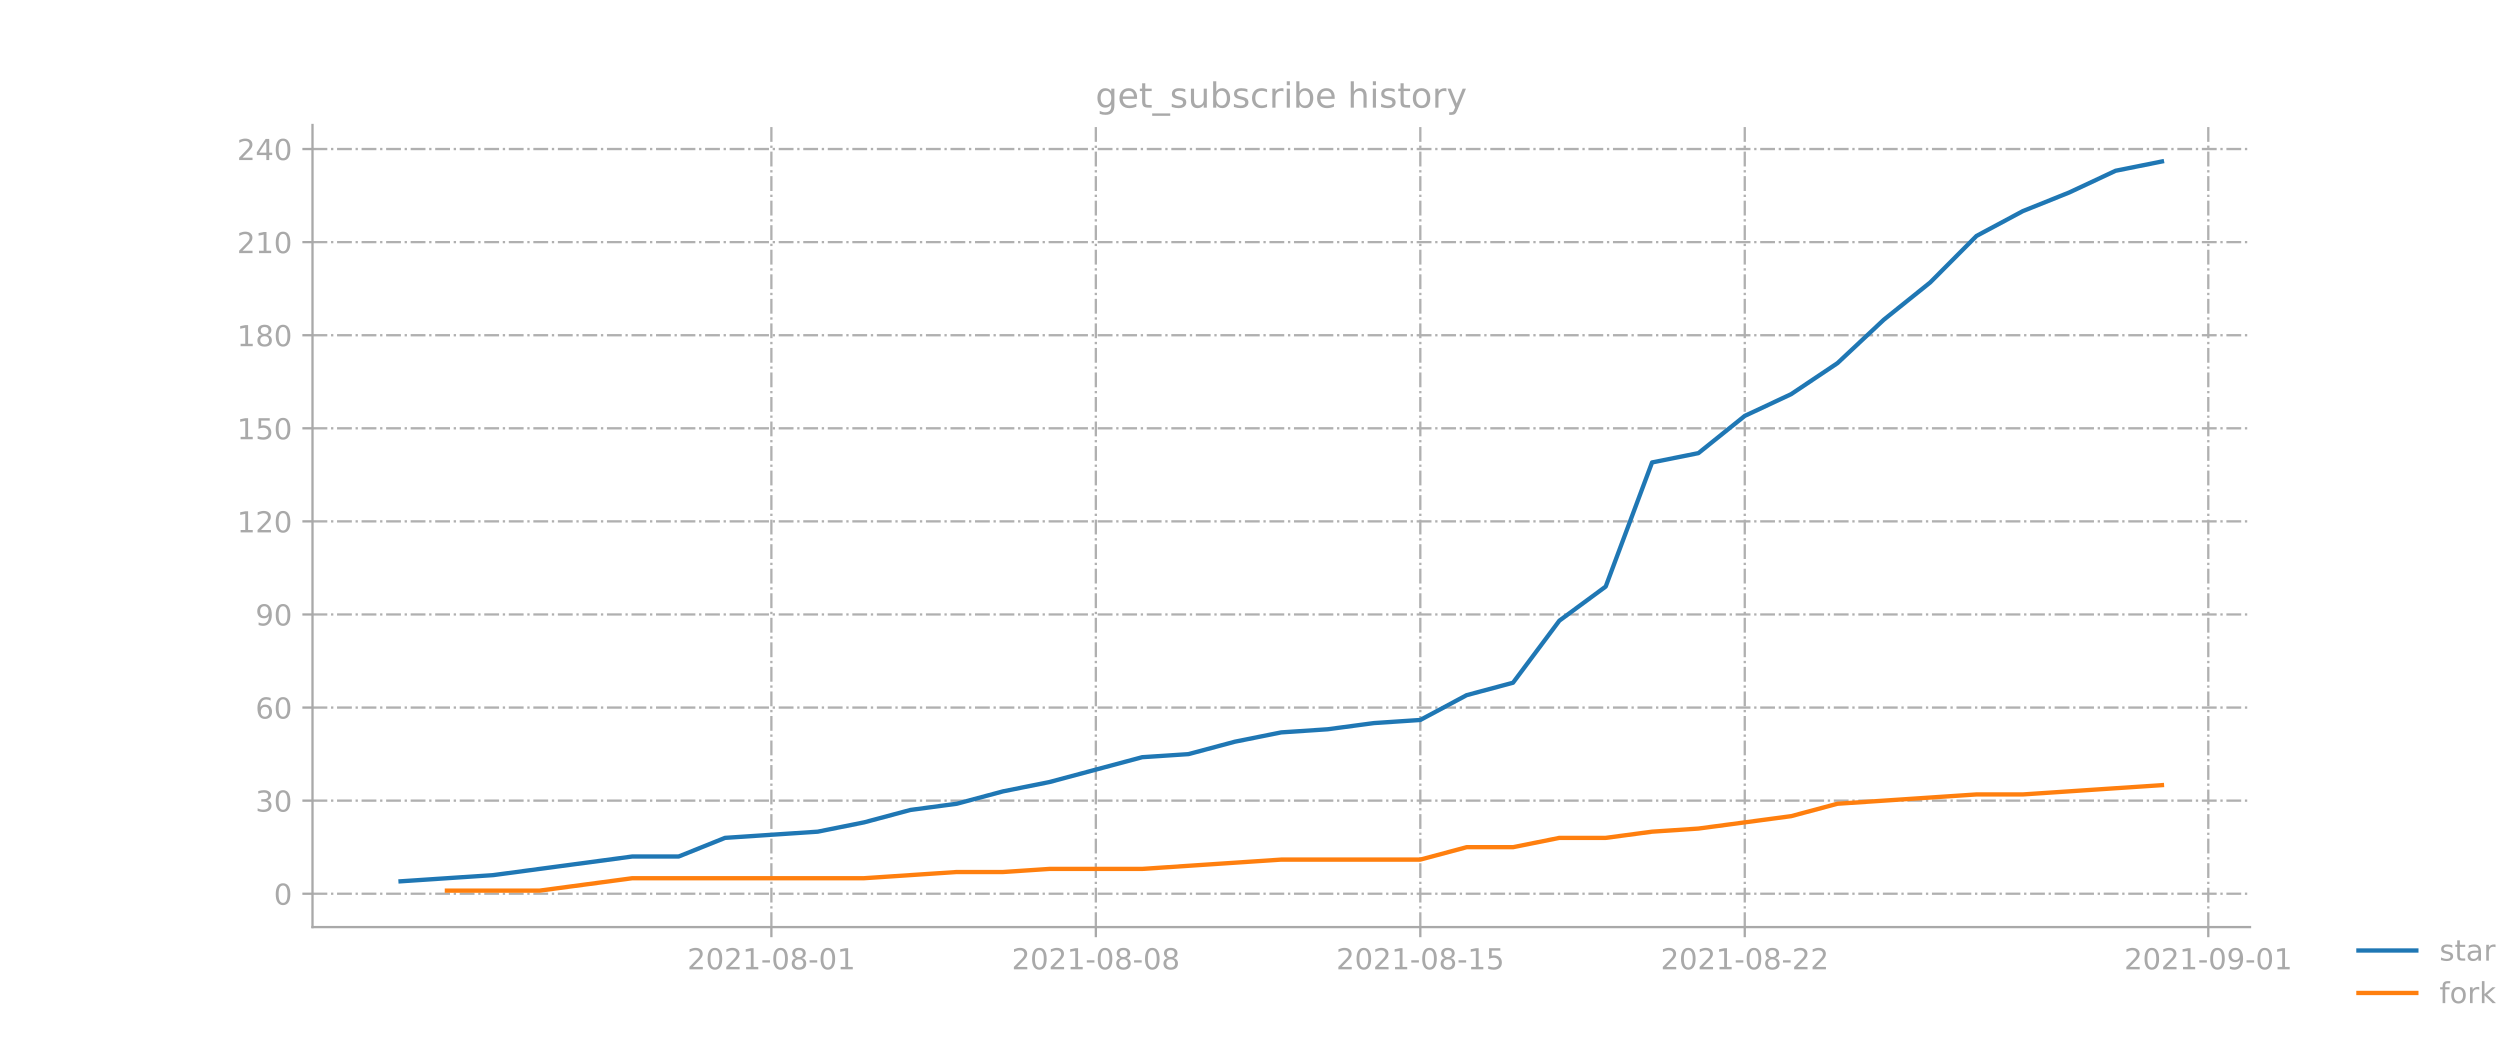
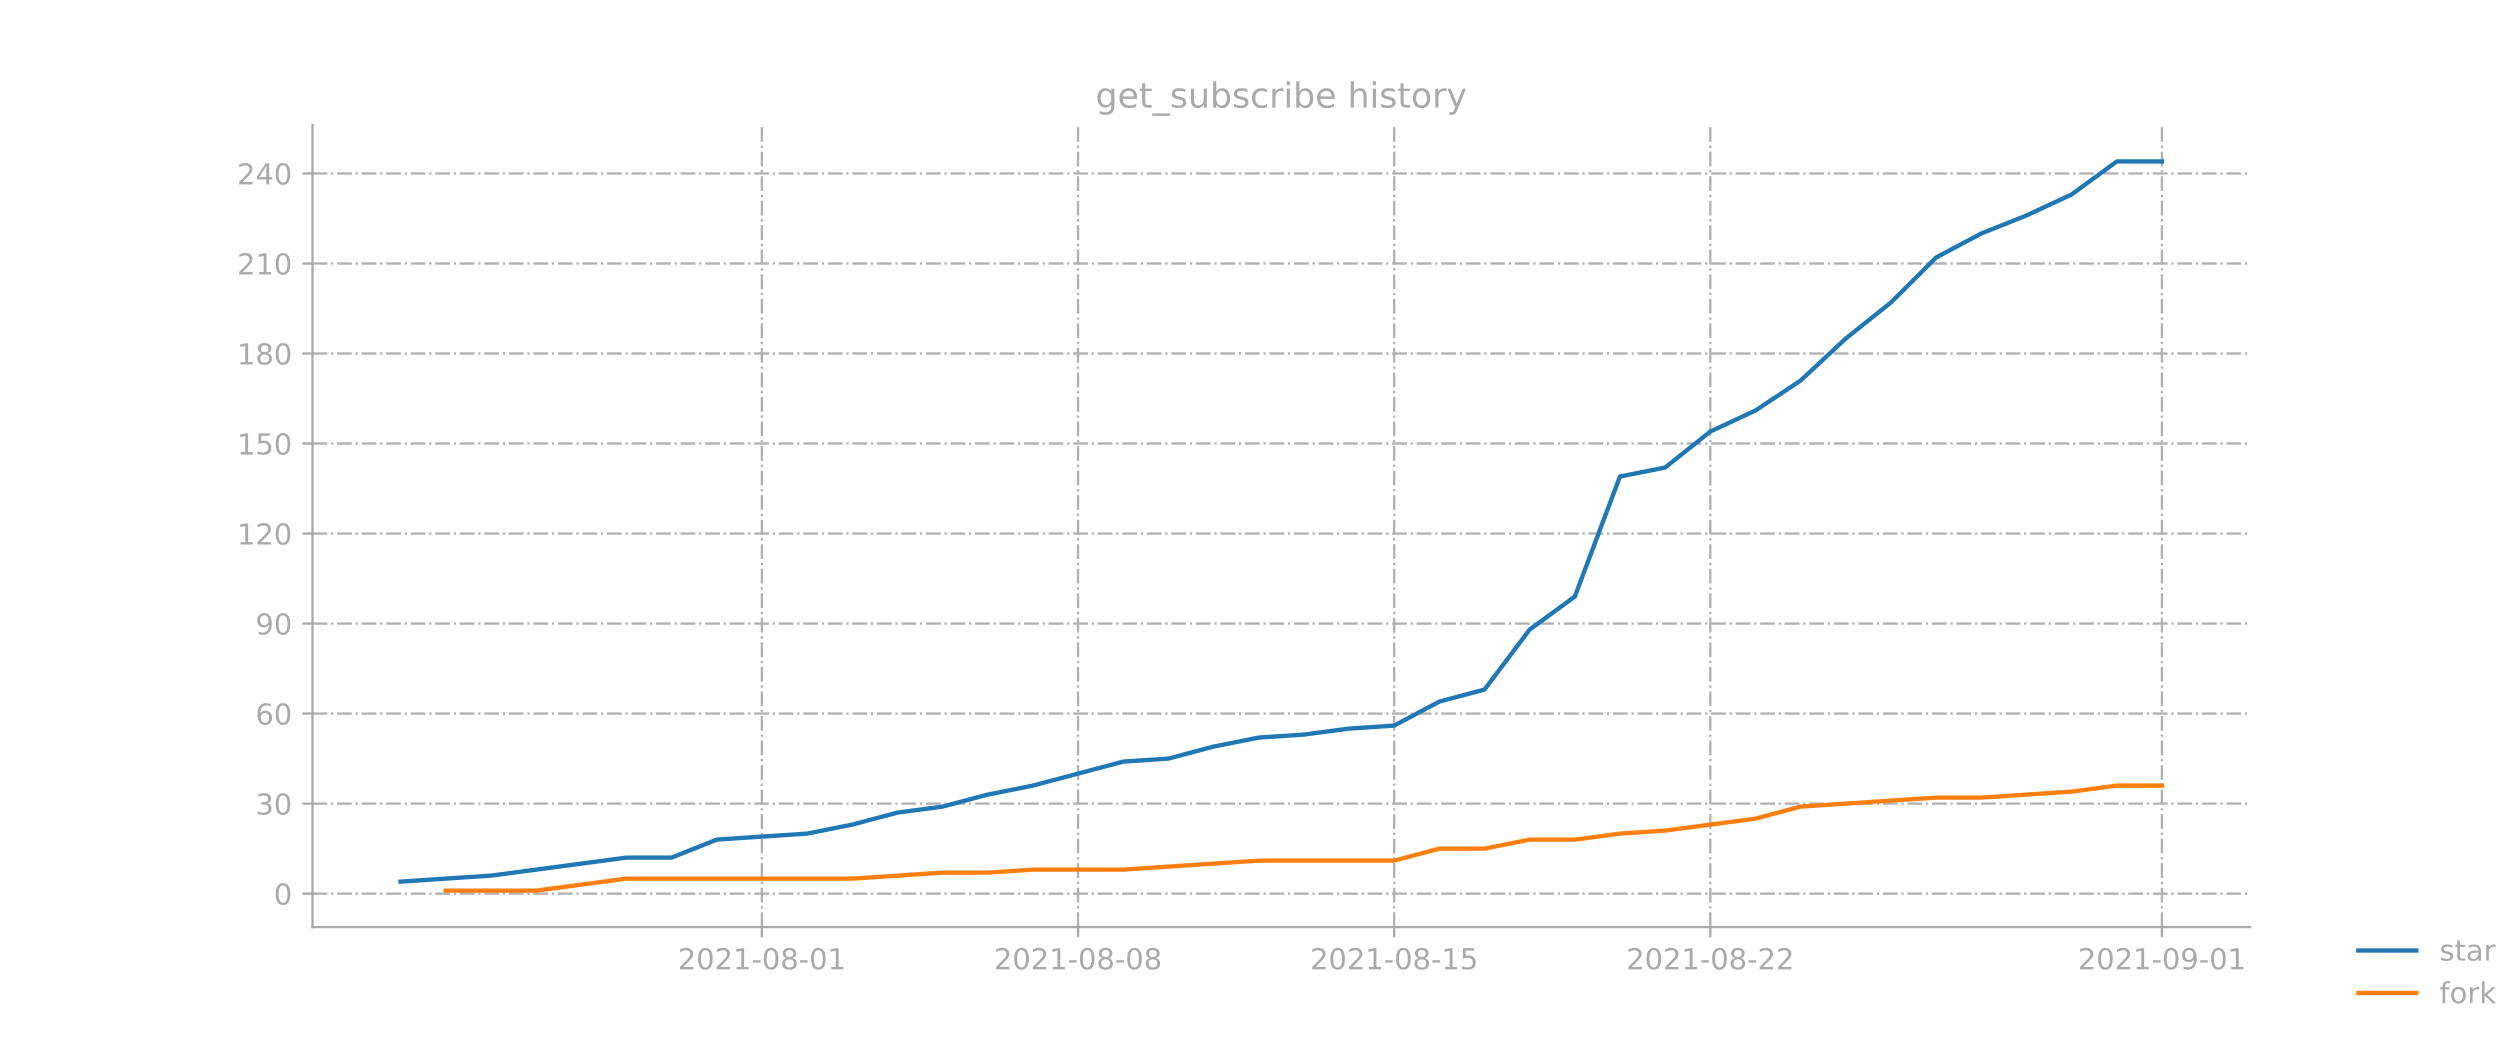
<svg xmlns="http://www.w3.org/2000/svg" xmlns:xlink="http://www.w3.org/1999/xlink" height="360pt" version="1.1" viewBox="0 0 864 360" width="864pt">
  <defs>
    <style type="text/css">*{stroke-linecap:butt;stroke-linejoin:round;}</style>
  </defs>
  <g id="figure_1">
    <g id="patch_1">
      <path d="M 0 360  L 864 360  L 864 0  L 0 0  z " style="fill:none;opacity:0;" />
    </g>
    <g id="axes_1">
      <g id="patch_2">
        <path d="M 108 320.4  L 777.6 320.4  L 777.6 43.2  L 108 43.2  z " style="fill:none;opacity:0;" />
      </g>
      <g id="matplotlib.axis_1">
        <g id="xtick_1">
          <g id="line2d_1">
-             <path clip-path="url(#p303d7f98a5)" d="M 266.589 320.4  L 266.589 43.2  " style="fill:none;stroke:#b0b0b0;stroke-dasharray:5.12,1.28,0.8,1.28;stroke-dashoffset:0;stroke-width:0.8;" />
+             <path clip-path="url(#p57b5ce335c)" d="M 263.303 320.4  L 263.303 43.2  " style="fill:none;stroke:#b0b0b0;stroke-dasharray:5.12,1.28,0.8,1.28;stroke-dashoffset:0;stroke-width:0.8;" />
          </g>
          <g id="line2d_2">
            <defs>
-               <path d="M 0 0  L 0 3.5  " id="m2ba11b7534" style="stroke:#a9a9a9;stroke-width:0.8;" />
+               <path d="M 0 0  L 0 3.5  " id="md1254ca63d" style="stroke:#a9a9a9;stroke-width:0.8;" />
            </defs>
            <g>
-               <use style="fill:#a9a9a9;stroke:#a9a9a9;stroke-width:0.8;" x="266.589" xlink:href="#m2ba11b7534" y="320.4" />
+               <use style="fill:#a9a9a9;stroke:#a9a9a9;stroke-width:0.8;" x="263.303" xlink:href="#md1254ca63d" y="320.4" />
            </g>
          </g>
          <g id="text_1">
-             <g style="fill:#a9a9a9;" transform="translate(237.5317 334.9984)scale(0.1 -0.1)">
+             <g style="fill:#a9a9a9;" transform="translate(234.2457 334.9984)scale(0.1 -0.1)">
              <defs>
                <path d="M 1228 531  L 3431 531  L 3431 0  L 469 0  L 469 531  Q 828 903 1448 1529  Q 2069 2156 2228 2338  Q 2531 2678 2651 2914  Q 2772 3150 2772 3378  Q 2772 3750 2511 3984  Q 2250 4219 1831 4219  Q 1534 4219 1204 4116  Q 875 4013 500 3803  L 500 4441  Q 881 4594 1212 4672  Q 1544 4750 1819 4750  Q 2544 4750 2975 4387  Q 3406 4025 3406 3419  Q 3406 3131 3298 2873  Q 3191 2616 2906 2266  Q 2828 2175 2409 1742  Q 1991 1309 1228 531  z " id="DejaVuSans-32" transform="scale(0.015625)" />
                <path d="M 2034 4250  Q 1547 4250 1301 3770  Q 1056 3291 1056 2328  Q 1056 1369 1301 889  Q 1547 409 2034 409  Q 2525 409 2770 889  Q 3016 1369 3016 2328  Q 3016 3291 2770 3770  Q 2525 4250 2034 4250  z M 2034 4750  Q 2819 4750 3233 4129  Q 3647 3509 3647 2328  Q 3647 1150 3233 529  Q 2819 -91 2034 -91  Q 1250 -91 836 529  Q 422 1150 422 2328  Q 422 3509 836 4129  Q 1250 4750 2034 4750  z " id="DejaVuSans-30" transform="scale(0.015625)" />
                <path d="M 794 531  L 1825 531  L 1825 4091  L 703 3866  L 703 4441  L 1819 4666  L 2450 4666  L 2450 531  L 3481 531  L 3481 0  L 794 0  L 794 531  z " id="DejaVuSans-31" transform="scale(0.015625)" />
                <path d="M 313 2009  L 1997 2009  L 1997 1497  L 313 1497  L 313 2009  z " id="DejaVuSans-2d" transform="scale(0.015625)" />
                <path d="M 2034 2216  Q 1584 2216 1326 1975  Q 1069 1734 1069 1313  Q 1069 891 1326 650  Q 1584 409 2034 409  Q 2484 409 2743 651  Q 3003 894 3003 1313  Q 3003 1734 2745 1975  Q 2488 2216 2034 2216  z M 1403 2484  Q 997 2584 770 2862  Q 544 3141 544 3541  Q 544 4100 942 4425  Q 1341 4750 2034 4750  Q 2731 4750 3128 4425  Q 3525 4100 3525 3541  Q 3525 3141 3298 2862  Q 3072 2584 2669 2484  Q 3125 2378 3379 2068  Q 3634 1759 3634 1313  Q 3634 634 3220 271  Q 2806 -91 2034 -91  Q 1263 -91 848 271  Q 434 634 434 1313  Q 434 1759 690 2068  Q 947 2378 1403 2484  z M 1172 3481  Q 1172 3119 1398 2916  Q 1625 2713 2034 2713  Q 2441 2713 2670 2916  Q 2900 3119 2900 3481  Q 2900 3844 2670 4047  Q 2441 4250 2034 4250  Q 1625 4250 1398 4047  Q 1172 3844 1172 3481  z " id="DejaVuSans-38" transform="scale(0.015625)" />
              </defs>
              <use xlink:href="#DejaVuSans-32" />
              <use x="63.623" xlink:href="#DejaVuSans-30" />
              <use x="127.246" xlink:href="#DejaVuSans-32" />
              <use x="190.869" xlink:href="#DejaVuSans-31" />
              <use x="254.492" xlink:href="#DejaVuSans-2d" />
              <use x="290.576" xlink:href="#DejaVuSans-30" />
              <use x="354.199" xlink:href="#DejaVuSans-38" />
              <use x="417.822" xlink:href="#DejaVuSans-2d" />
              <use x="453.906" xlink:href="#DejaVuSans-30" />
              <use x="517.529" xlink:href="#DejaVuSans-31" />
            </g>
          </g>
        </g>
        <g id="xtick_2">
          <g id="line2d_3">
-             <path clip-path="url(#p303d7f98a5)" d="M 378.723 320.4  L 378.723 43.2  " style="fill:none;stroke:#b0b0b0;stroke-dasharray:5.12,1.28,0.8,1.28;stroke-dashoffset:0;stroke-width:0.8;" />
+             <path clip-path="url(#p57b5ce335c)" d="M 372.562 320.4  L 372.562 43.2  " style="fill:none;stroke:#b0b0b0;stroke-dasharray:5.12,1.28,0.8,1.28;stroke-dashoffset:0;stroke-width:0.8;" />
          </g>
          <g id="line2d_4">
            <g>
-               <use style="fill:#a9a9a9;stroke:#a9a9a9;stroke-width:0.8;" x="378.723" xlink:href="#m2ba11b7534" y="320.4" />
+               <use style="fill:#a9a9a9;stroke:#a9a9a9;stroke-width:0.8;" x="372.562" xlink:href="#md1254ca63d" y="320.4" />
            </g>
          </g>
          <g id="text_2">
-             <g style="fill:#a9a9a9;" transform="translate(349.6656 334.9984)scale(0.1 -0.1)">
+             <g style="fill:#a9a9a9;" transform="translate(343.5044 334.9984)scale(0.1 -0.1)">
              <use xlink:href="#DejaVuSans-32" />
              <use x="63.623" xlink:href="#DejaVuSans-30" />
              <use x="127.246" xlink:href="#DejaVuSans-32" />
              <use x="190.869" xlink:href="#DejaVuSans-31" />
              <use x="254.492" xlink:href="#DejaVuSans-2d" />
              <use x="290.576" xlink:href="#DejaVuSans-30" />
              <use x="354.199" xlink:href="#DejaVuSans-38" />
              <use x="417.822" xlink:href="#DejaVuSans-2d" />
              <use x="453.906" xlink:href="#DejaVuSans-30" />
              <use x="517.529" xlink:href="#DejaVuSans-38" />
            </g>
          </g>
        </g>
        <g id="xtick_3">
          <g id="line2d_5">
-             <path clip-path="url(#p303d7f98a5)" d="M 490.857 320.4  L 490.857 43.2  " style="fill:none;stroke:#b0b0b0;stroke-dasharray:5.12,1.28,0.8,1.28;stroke-dashoffset:0;stroke-width:0.8;" />
+             <path clip-path="url(#p57b5ce335c)" d="M 481.821 320.4  L 481.821 43.2  " style="fill:none;stroke:#b0b0b0;stroke-dasharray:5.12,1.28,0.8,1.28;stroke-dashoffset:0;stroke-width:0.8;" />
          </g>
          <g id="line2d_6">
            <g>
-               <use style="fill:#a9a9a9;stroke:#a9a9a9;stroke-width:0.8;" x="490.857" xlink:href="#m2ba11b7534" y="320.4" />
+               <use style="fill:#a9a9a9;stroke:#a9a9a9;stroke-width:0.8;" x="481.821" xlink:href="#md1254ca63d" y="320.4" />
            </g>
          </g>
          <g id="text_3">
-             <g style="fill:#a9a9a9;" transform="translate(461.7996 334.9984)scale(0.1 -0.1)">
+             <g style="fill:#a9a9a9;" transform="translate(452.7632 334.9984)scale(0.1 -0.1)">
              <defs>
                <path d="M 691 4666  L 3169 4666  L 3169 4134  L 1269 4134  L 1269 2991  Q 1406 3038 1543 3061  Q 1681 3084 1819 3084  Q 2600 3084 3056 2656  Q 3513 2228 3513 1497  Q 3513 744 3044 326  Q 2575 -91 1722 -91  Q 1428 -91 1123 -41  Q 819 9 494 109  L 494 744  Q 775 591 1075 516  Q 1375 441 1709 441  Q 2250 441 2565 725  Q 2881 1009 2881 1497  Q 2881 1984 2565 2268  Q 2250 2553 1709 2553  Q 1456 2553 1204 2497  Q 953 2441 691 2322  L 691 4666  z " id="DejaVuSans-35" transform="scale(0.015625)" />
              </defs>
              <use xlink:href="#DejaVuSans-32" />
              <use x="63.623" xlink:href="#DejaVuSans-30" />
              <use x="127.246" xlink:href="#DejaVuSans-32" />
              <use x="190.869" xlink:href="#DejaVuSans-31" />
              <use x="254.492" xlink:href="#DejaVuSans-2d" />
              <use x="290.576" xlink:href="#DejaVuSans-30" />
              <use x="354.199" xlink:href="#DejaVuSans-38" />
              <use x="417.822" xlink:href="#DejaVuSans-2d" />
              <use x="453.906" xlink:href="#DejaVuSans-31" />
              <use x="517.529" xlink:href="#DejaVuSans-35" />
            </g>
          </g>
        </g>
        <g id="xtick_4">
          <g id="line2d_7">
-             <path clip-path="url(#p303d7f98a5)" d="M 602.991 320.4  L 602.991 43.2  " style="fill:none;stroke:#b0b0b0;stroke-dasharray:5.12,1.28,0.8,1.28;stroke-dashoffset:0;stroke-width:0.8;" />
+             <path clip-path="url(#p57b5ce335c)" d="M 591.08 320.4  L 591.08 43.2  " style="fill:none;stroke:#b0b0b0;stroke-dasharray:5.12,1.28,0.8,1.28;stroke-dashoffset:0;stroke-width:0.8;" />
          </g>
          <g id="line2d_8">
            <g>
-               <use style="fill:#a9a9a9;stroke:#a9a9a9;stroke-width:0.8;" x="602.991" xlink:href="#m2ba11b7534" y="320.4" />
+               <use style="fill:#a9a9a9;stroke:#a9a9a9;stroke-width:0.8;" x="591.08" xlink:href="#md1254ca63d" y="320.4" />
            </g>
          </g>
          <g id="text_4">
-             <g style="fill:#a9a9a9;" transform="translate(573.9336 334.9984)scale(0.1 -0.1)">
+             <g style="fill:#a9a9a9;" transform="translate(562.0219 334.9984)scale(0.1 -0.1)">
              <use xlink:href="#DejaVuSans-32" />
              <use x="63.623" xlink:href="#DejaVuSans-30" />
              <use x="127.246" xlink:href="#DejaVuSans-32" />
              <use x="190.869" xlink:href="#DejaVuSans-31" />
              <use x="254.492" xlink:href="#DejaVuSans-2d" />
              <use x="290.576" xlink:href="#DejaVuSans-30" />
              <use x="354.199" xlink:href="#DejaVuSans-38" />
              <use x="417.822" xlink:href="#DejaVuSans-2d" />
              <use x="453.906" xlink:href="#DejaVuSans-32" />
              <use x="517.529" xlink:href="#DejaVuSans-32" />
            </g>
          </g>
        </g>
        <g id="xtick_5">
          <g id="line2d_9">
-             <path clip-path="url(#p303d7f98a5)" d="M 763.183 320.4  L 763.183 43.2  " style="fill:none;stroke:#b0b0b0;stroke-dasharray:5.12,1.28,0.8,1.28;stroke-dashoffset:0;stroke-width:0.8;" />
+             <path clip-path="url(#p57b5ce335c)" d="M 747.164 320.4  L 747.164 43.2  " style="fill:none;stroke:#b0b0b0;stroke-dasharray:5.12,1.28,0.8,1.28;stroke-dashoffset:0;stroke-width:0.8;" />
          </g>
          <g id="line2d_10">
            <g>
-               <use style="fill:#a9a9a9;stroke:#a9a9a9;stroke-width:0.8;" x="763.183" xlink:href="#m2ba11b7534" y="320.4" />
+               <use style="fill:#a9a9a9;stroke:#a9a9a9;stroke-width:0.8;" x="747.164" xlink:href="#md1254ca63d" y="320.4" />
            </g>
          </g>
          <g id="text_5">
-             <g style="fill:#a9a9a9;" transform="translate(734.125 334.9984)scale(0.1 -0.1)">
+             <g style="fill:#a9a9a9;" transform="translate(718.1058 334.9984)scale(0.1 -0.1)">
              <defs>
                <path d="M 703 97  L 703 672  Q 941 559 1184 500  Q 1428 441 1663 441  Q 2288 441 2617 861  Q 2947 1281 2994 2138  Q 2813 1869 2534 1725  Q 2256 1581 1919 1581  Q 1219 1581 811 2004  Q 403 2428 403 3163  Q 403 3881 828 4315  Q 1253 4750 1959 4750  Q 2769 4750 3195 4129  Q 3622 3509 3622 2328  Q 3622 1225 3098 567  Q 2575 -91 1691 -91  Q 1453 -91 1209 -44  Q 966 3 703 97  z M 1959 2075  Q 2384 2075 2632 2365  Q 2881 2656 2881 3163  Q 2881 3666 2632 3958  Q 2384 4250 1959 4250  Q 1534 4250 1286 3958  Q 1038 3666 1038 3163  Q 1038 2656 1286 2365  Q 1534 2075 1959 2075  z " id="DejaVuSans-39" transform="scale(0.015625)" />
              </defs>
              <use xlink:href="#DejaVuSans-32" />
              <use x="63.623" xlink:href="#DejaVuSans-30" />
              <use x="127.246" xlink:href="#DejaVuSans-32" />
              <use x="190.869" xlink:href="#DejaVuSans-31" />
              <use x="254.492" xlink:href="#DejaVuSans-2d" />
              <use x="290.576" xlink:href="#DejaVuSans-30" />
              <use x="354.199" xlink:href="#DejaVuSans-39" />
              <use x="417.822" xlink:href="#DejaVuSans-2d" />
              <use x="453.906" xlink:href="#DejaVuSans-30" />
              <use x="517.529" xlink:href="#DejaVuSans-31" />
            </g>
          </g>
        </g>
      </g>
      <g id="matplotlib.axis_2">
        <g id="ytick_1">
          <g id="line2d_11">
-             <path clip-path="url(#p303d7f98a5)" d="M 108 308.872  L 777.6 308.872  " style="fill:none;stroke:#b0b0b0;stroke-dasharray:5.12,1.28,0.8,1.28;stroke-dashoffset:0;stroke-width:0.8;" />
+             <path clip-path="url(#p57b5ce335c)" d="M 108 308.837  L 777.6 308.837  " style="fill:none;stroke:#b0b0b0;stroke-dasharray:5.12,1.28,0.8,1.28;stroke-dashoffset:0;stroke-width:0.8;" />
          </g>
          <g id="line2d_12">
            <defs>
-               <path d="M 0 0  L -3.5 0  " id="m0781a6af1f" style="stroke:#a9a9a9;stroke-width:0.8;" />
+               <path d="M 0 0  L -3.5 0  " id="mf3212d25db" style="stroke:#a9a9a9;stroke-width:0.8;" />
            </defs>
            <g>
-               <use style="fill:#a9a9a9;stroke:#a9a9a9;stroke-width:0.8;" x="108" xlink:href="#m0781a6af1f" y="308.872" />
+               <use style="fill:#a9a9a9;stroke:#a9a9a9;stroke-width:0.8;" x="108" xlink:href="#mf3212d25db" y="308.837" />
            </g>
          </g>
          <g id="text_6">
-             <g style="fill:#a9a9a9;" transform="translate(94.6375 312.6716)scale(0.1 -0.1)">
+             <g style="fill:#a9a9a9;" transform="translate(94.6375 312.6363)scale(0.1 -0.1)">
              <use xlink:href="#DejaVuSans-30" />
            </g>
          </g>
        </g>
        <g id="ytick_2">
          <g id="line2d_13">
-             <path clip-path="url(#p303d7f98a5)" d="M 108 276.702  L 777.6 276.702  " style="fill:none;stroke:#b0b0b0;stroke-dasharray:5.12,1.28,0.8,1.28;stroke-dashoffset:0;stroke-width:0.8;" />
+             <path clip-path="url(#p57b5ce335c)" d="M 108 277.726  L 777.6 277.726  " style="fill:none;stroke:#b0b0b0;stroke-dasharray:5.12,1.28,0.8,1.28;stroke-dashoffset:0;stroke-width:0.8;" />
          </g>
          <g id="line2d_14">
            <g>
-               <use style="fill:#a9a9a9;stroke:#a9a9a9;stroke-width:0.8;" x="108" xlink:href="#m0781a6af1f" y="276.702" />
+               <use style="fill:#a9a9a9;stroke:#a9a9a9;stroke-width:0.8;" x="108" xlink:href="#mf3212d25db" y="277.726" />
            </g>
          </g>
          <g id="text_7">
-             <g style="fill:#a9a9a9;" transform="translate(88.275 280.5013)scale(0.1 -0.1)">
+             <g style="fill:#a9a9a9;" transform="translate(88.275 281.5251)scale(0.1 -0.1)">
              <defs>
                <path d="M 2597 2516  Q 3050 2419 3304 2112  Q 3559 1806 3559 1356  Q 3559 666 3084 287  Q 2609 -91 1734 -91  Q 1441 -91 1130 -33  Q 819 25 488 141  L 488 750  Q 750 597 1062 519  Q 1375 441 1716 441  Q 2309 441 2620 675  Q 2931 909 2931 1356  Q 2931 1769 2642 2001  Q 2353 2234 1838 2234  L 1294 2234  L 1294 2753  L 1863 2753  Q 2328 2753 2575 2939  Q 2822 3125 2822 3475  Q 2822 3834 2567 4026  Q 2313 4219 1838 4219  Q 1578 4219 1281 4162  Q 984 4106 628 3988  L 628 4550  Q 988 4650 1302 4700  Q 1616 4750 1894 4750  Q 2613 4750 3031 4423  Q 3450 4097 3450 3541  Q 3450 3153 3228 2886  Q 3006 2619 2597 2516  z " id="DejaVuSans-33" transform="scale(0.015625)" />
              </defs>
              <use xlink:href="#DejaVuSans-33" />
              <use x="63.623" xlink:href="#DejaVuSans-30" />
            </g>
          </g>
        </g>
        <g id="ytick_3">
          <g id="line2d_15">
-             <path clip-path="url(#p303d7f98a5)" d="M 108 244.532  L 777.6 244.532  " style="fill:none;stroke:#b0b0b0;stroke-dasharray:5.12,1.28,0.8,1.28;stroke-dashoffset:0;stroke-width:0.8;" />
+             <path clip-path="url(#p57b5ce335c)" d="M 108 246.615  L 777.6 246.615  " style="fill:none;stroke:#b0b0b0;stroke-dasharray:5.12,1.28,0.8,1.28;stroke-dashoffset:0;stroke-width:0.8;" />
          </g>
          <g id="line2d_16">
            <g>
-               <use style="fill:#a9a9a9;stroke:#a9a9a9;stroke-width:0.8;" x="108" xlink:href="#m0781a6af1f" y="244.532" />
+               <use style="fill:#a9a9a9;stroke:#a9a9a9;stroke-width:0.8;" x="108" xlink:href="#mf3212d25db" y="246.615" />
            </g>
          </g>
          <g id="text_8">
-             <g style="fill:#a9a9a9;" transform="translate(88.275 248.3311)scale(0.1 -0.1)">
+             <g style="fill:#a9a9a9;" transform="translate(88.275 250.414)scale(0.1 -0.1)">
              <defs>
                <path d="M 2113 2584  Q 1688 2584 1439 2293  Q 1191 2003 1191 1497  Q 1191 994 1439 701  Q 1688 409 2113 409  Q 2538 409 2786 701  Q 3034 994 3034 1497  Q 3034 2003 2786 2293  Q 2538 2584 2113 2584  z M 3366 4563  L 3366 3988  Q 3128 4100 2886 4159  Q 2644 4219 2406 4219  Q 1781 4219 1451 3797  Q 1122 3375 1075 2522  Q 1259 2794 1537 2939  Q 1816 3084 2150 3084  Q 2853 3084 3261 2657  Q 3669 2231 3669 1497  Q 3669 778 3244 343  Q 2819 -91 2113 -91  Q 1303 -91 875 529  Q 447 1150 447 2328  Q 447 3434 972 4092  Q 1497 4750 2381 4750  Q 2619 4750 2861 4703  Q 3103 4656 3366 4563  z " id="DejaVuSans-36" transform="scale(0.015625)" />
              </defs>
              <use xlink:href="#DejaVuSans-36" />
              <use x="63.623" xlink:href="#DejaVuSans-30" />
            </g>
          </g>
        </g>
        <g id="ytick_4">
          <g id="line2d_17">
-             <path clip-path="url(#p303d7f98a5)" d="M 108 212.362  L 777.6 212.362  " style="fill:none;stroke:#b0b0b0;stroke-dasharray:5.12,1.28,0.8,1.28;stroke-dashoffset:0;stroke-width:0.8;" />
+             <path clip-path="url(#p57b5ce335c)" d="M 108 215.504  L 777.6 215.504  " style="fill:none;stroke:#b0b0b0;stroke-dasharray:5.12,1.28,0.8,1.28;stroke-dashoffset:0;stroke-width:0.8;" />
          </g>
          <g id="line2d_18">
            <g>
-               <use style="fill:#a9a9a9;stroke:#a9a9a9;stroke-width:0.8;" x="108" xlink:href="#m0781a6af1f" y="212.362" />
+               <use style="fill:#a9a9a9;stroke:#a9a9a9;stroke-width:0.8;" x="108" xlink:href="#mf3212d25db" y="215.504" />
            </g>
          </g>
          <g id="text_9">
-             <g style="fill:#a9a9a9;" transform="translate(88.275 216.1609)scale(0.1 -0.1)">
+             <g style="fill:#a9a9a9;" transform="translate(88.275 219.3029)scale(0.1 -0.1)">
              <use xlink:href="#DejaVuSans-39" />
              <use x="63.623" xlink:href="#DejaVuSans-30" />
            </g>
          </g>
        </g>
        <g id="ytick_5">
          <g id="line2d_19">
-             <path clip-path="url(#p303d7f98a5)" d="M 108 180.191  L 777.6 180.191  " style="fill:none;stroke:#b0b0b0;stroke-dasharray:5.12,1.28,0.8,1.28;stroke-dashoffset:0;stroke-width:0.8;" />
+             <path clip-path="url(#p57b5ce335c)" d="M 108 184.393  L 777.6 184.393  " style="fill:none;stroke:#b0b0b0;stroke-dasharray:5.12,1.28,0.8,1.28;stroke-dashoffset:0;stroke-width:0.8;" />
          </g>
          <g id="line2d_20">
            <g>
-               <use style="fill:#a9a9a9;stroke:#a9a9a9;stroke-width:0.8;" x="108" xlink:href="#m0781a6af1f" y="180.191" />
+               <use style="fill:#a9a9a9;stroke:#a9a9a9;stroke-width:0.8;" x="108" xlink:href="#mf3212d25db" y="184.393" />
            </g>
          </g>
          <g id="text_10">
-             <g style="fill:#a9a9a9;" transform="translate(81.9125 183.9907)scale(0.1 -0.1)">
+             <g style="fill:#a9a9a9;" transform="translate(81.9125 188.1918)scale(0.1 -0.1)">
              <use xlink:href="#DejaVuSans-31" />
              <use x="63.623" xlink:href="#DejaVuSans-32" />
              <use x="127.246" xlink:href="#DejaVuSans-30" />
            </g>
          </g>
        </g>
        <g id="ytick_6">
          <g id="line2d_21">
-             <path clip-path="url(#p303d7f98a5)" d="M 108 148.021  L 777.6 148.021  " style="fill:none;stroke:#b0b0b0;stroke-dasharray:5.12,1.28,0.8,1.28;stroke-dashoffset:0;stroke-width:0.8;" />
+             <path clip-path="url(#p57b5ce335c)" d="M 108 153.281  L 777.6 153.281  " style="fill:none;stroke:#b0b0b0;stroke-dasharray:5.12,1.28,0.8,1.28;stroke-dashoffset:0;stroke-width:0.8;" />
          </g>
          <g id="line2d_22">
            <g>
-               <use style="fill:#a9a9a9;stroke:#a9a9a9;stroke-width:0.8;" x="108" xlink:href="#m0781a6af1f" y="148.021" />
+               <use style="fill:#a9a9a9;stroke:#a9a9a9;stroke-width:0.8;" x="108" xlink:href="#mf3212d25db" y="153.281" />
            </g>
          </g>
          <g id="text_11">
-             <g style="fill:#a9a9a9;" transform="translate(81.9125 151.8205)scale(0.1 -0.1)">
+             <g style="fill:#a9a9a9;" transform="translate(81.9125 157.0807)scale(0.1 -0.1)">
              <use xlink:href="#DejaVuSans-31" />
              <use x="63.623" xlink:href="#DejaVuSans-35" />
              <use x="127.246" xlink:href="#DejaVuSans-30" />
            </g>
          </g>
        </g>
        <g id="ytick_7">
          <g id="line2d_23">
-             <path clip-path="url(#p303d7f98a5)" d="M 108 115.851  L 777.6 115.851  " style="fill:none;stroke:#b0b0b0;stroke-dasharray:5.12,1.28,0.8,1.28;stroke-dashoffset:0;stroke-width:0.8;" />
+             <path clip-path="url(#p57b5ce335c)" d="M 108 122.17  L 777.6 122.17  " style="fill:none;stroke:#b0b0b0;stroke-dasharray:5.12,1.28,0.8,1.28;stroke-dashoffset:0;stroke-width:0.8;" />
          </g>
          <g id="line2d_24">
            <g>
-               <use style="fill:#a9a9a9;stroke:#a9a9a9;stroke-width:0.8;" x="108" xlink:href="#m0781a6af1f" y="115.851" />
+               <use style="fill:#a9a9a9;stroke:#a9a9a9;stroke-width:0.8;" x="108" xlink:href="#mf3212d25db" y="122.17" />
            </g>
          </g>
          <g id="text_12">
-             <g style="fill:#a9a9a9;" transform="translate(81.9125 119.6503)scale(0.1 -0.1)">
+             <g style="fill:#a9a9a9;" transform="translate(81.9125 125.9696)scale(0.1 -0.1)">
              <use xlink:href="#DejaVuSans-31" />
              <use x="63.623" xlink:href="#DejaVuSans-38" />
              <use x="127.246" xlink:href="#DejaVuSans-30" />
            </g>
          </g>
        </g>
        <g id="ytick_8">
          <g id="line2d_25">
-             <path clip-path="url(#p303d7f98a5)" d="M 108 83.681  L 777.6 83.681  " style="fill:none;stroke:#b0b0b0;stroke-dasharray:5.12,1.28,0.8,1.28;stroke-dashoffset:0;stroke-width:0.8;" />
+             <path clip-path="url(#p57b5ce335c)" d="M 108 91.059  L 777.6 91.059  " style="fill:none;stroke:#b0b0b0;stroke-dasharray:5.12,1.28,0.8,1.28;stroke-dashoffset:0;stroke-width:0.8;" />
          </g>
          <g id="line2d_26">
            <g>
-               <use style="fill:#a9a9a9;stroke:#a9a9a9;stroke-width:0.8;" x="108" xlink:href="#m0781a6af1f" y="83.681" />
+               <use style="fill:#a9a9a9;stroke:#a9a9a9;stroke-width:0.8;" x="108" xlink:href="#mf3212d25db" y="91.059" />
            </g>
          </g>
          <g id="text_13">
-             <g style="fill:#a9a9a9;" transform="translate(81.9125 87.48007)scale(0.1 -0.1)">
+             <g style="fill:#a9a9a9;" transform="translate(81.9125 94.85848)scale(0.1 -0.1)">
              <use xlink:href="#DejaVuSans-32" />
              <use x="63.623" xlink:href="#DejaVuSans-31" />
              <use x="127.246" xlink:href="#DejaVuSans-30" />
            </g>
          </g>
        </g>
        <g id="ytick_9">
          <g id="line2d_27">
-             <path clip-path="url(#p303d7f98a5)" d="M 108 51.511  L 777.6 51.511  " style="fill:none;stroke:#b0b0b0;stroke-dasharray:5.12,1.28,0.8,1.28;stroke-dashoffset:0;stroke-width:0.8;" />
+             <path clip-path="url(#p57b5ce335c)" d="M 108 59.948  L 777.6 59.948  " style="fill:none;stroke:#b0b0b0;stroke-dasharray:5.12,1.28,0.8,1.28;stroke-dashoffset:0;stroke-width:0.8;" />
          </g>
          <g id="line2d_28">
            <g>
-               <use style="fill:#a9a9a9;stroke:#a9a9a9;stroke-width:0.8;" x="108" xlink:href="#m0781a6af1f" y="51.511" />
+               <use style="fill:#a9a9a9;stroke:#a9a9a9;stroke-width:0.8;" x="108" xlink:href="#mf3212d25db" y="59.948" />
            </g>
          </g>
          <g id="text_14">
-             <g style="fill:#a9a9a9;" transform="translate(81.9125 55.30986)scale(0.1 -0.1)">
+             <g style="fill:#a9a9a9;" transform="translate(81.9125 63.74737)scale(0.1 -0.1)">
              <defs>
                <path d="M 2419 4116  L 825 1625  L 2419 1625  L 2419 4116  z M 2253 4666  L 3047 4666  L 3047 1625  L 3713 1625  L 3713 1100  L 3047 1100  L 3047 0  L 2419 0  L 2419 1100  L 313 1100  L 313 1709  L 2253 4666  z " id="DejaVuSans-34" transform="scale(0.015625)" />
              </defs>
              <use xlink:href="#DejaVuSans-32" />
              <use x="63.623" xlink:href="#DejaVuSans-34" />
              <use x="127.246" xlink:href="#DejaVuSans-30" />
            </g>
          </g>
        </g>
      </g>
      <g id="line2d_29">
-         <path clip-path="url(#p303d7f98a5)" d="M 138.436 304.583  L 154.456 303.511  L 170.475 302.438  L 186.494 300.294  L 202.513 298.149  L 218.532 296.004  L 234.551 296.004  L 250.57 289.57  L 266.589 288.498  L 282.609 287.426  L 298.628 284.209  L 314.647 279.919  L 330.666 277.774  L 346.685 273.485  L 362.704 270.268  L 378.723 265.979  L 394.743 261.689  L 410.762 260.617  L 426.781 256.328  L 442.8 253.111  L 458.819 252.038  L 474.838 249.894  L 490.857 248.821  L 506.877 240.243  L 522.896 235.953  L 538.915 214.506  L 554.934 202.711  L 570.953 159.817  L 586.972 156.6  L 602.991 143.732  L 619.011 136.226  L 635.03 125.502  L 651.049 110.489  L 667.068 97.621  L 683.087 81.536  L 699.106 72.957  L 715.125 66.523  L 731.144 59.017  L 747.164 55.8  " style="fill:none;stroke:#1f77b4;stroke-linecap:square;stroke-width:1.5;" />
+         <path clip-path="url(#p57b5ce335c)" d="M 138.436 304.689  L 154.045 303.652  L 169.653 302.615  L 185.262 300.541  L 200.87 298.467  L 216.478 296.393  L 232.087 296.393  L 247.695 290.17  L 263.303 289.133  L 278.912 288.096  L 294.52 284.985  L 310.129 280.837  L 325.737 278.763  L 341.345 274.615  L 356.954 271.504  L 372.562 267.356  L 388.171 263.207  L 403.779 262.17  L 419.387 258.022  L 434.996 254.911  L 450.604 253.874  L 466.213 251.8  L 481.821 250.763  L 497.429 242.467  L 513.038 238.319  L 528.646 217.578  L 544.255 206.17  L 559.863 164.689  L 575.471 161.578  L 591.08 149.133  L 606.688 141.874  L 622.297 131.504  L 637.905 116.985  L 653.513 104.541  L 669.122 88.985  L 684.73 80.689  L 700.338 74.467  L 715.947 67.207  L 731.555 55.8  L 747.164 55.8  " style="fill:none;stroke:#1f77b4;stroke-linecap:square;stroke-width:1.5;" />
      </g>
      <g id="line2d_30">
-         <path clip-path="url(#p303d7f98a5)" d="M 154.456 307.8  L 170.475 307.8  L 186.494 307.8  L 202.513 305.655  L 218.532 303.511  L 234.551 303.511  L 250.57 303.511  L 266.589 303.511  L 282.609 303.511  L 298.628 303.511  L 314.647 302.438  L 330.666 301.366  L 346.685 301.366  L 362.704 300.294  L 378.723 300.294  L 394.743 300.294  L 410.762 299.221  L 426.781 298.149  L 442.8 297.077  L 458.819 297.077  L 474.838 297.077  L 490.857 297.077  L 506.877 292.787  L 522.896 292.787  L 538.915 289.57  L 554.934 289.57  L 570.953 287.426  L 586.972 286.353  L 602.991 284.209  L 619.011 282.064  L 635.03 277.774  L 651.049 276.702  L 667.068 275.63  L 683.087 274.557  L 699.106 274.557  L 715.125 273.485  L 731.144 272.413  L 747.164 271.34  " style="fill:none;stroke:#ff7f0e;stroke-linecap:square;stroke-width:1.5;" />
+         <path clip-path="url(#p57b5ce335c)" d="M 154.045 307.8  L 169.653 307.8  L 185.262 307.8  L 200.87 305.726  L 216.478 303.652  L 232.087 303.652  L 247.695 303.652  L 263.303 303.652  L 278.912 303.652  L 294.52 303.652  L 310.129 302.615  L 325.737 301.578  L 341.345 301.578  L 356.954 300.541  L 372.562 300.541  L 388.171 300.541  L 403.779 299.504  L 419.387 298.467  L 434.996 297.43  L 450.604 297.43  L 466.213 297.43  L 481.821 297.43  L 497.429 293.281  L 513.038 293.281  L 528.646 290.17  L 544.255 290.17  L 559.863 288.096  L 575.471 287.059  L 591.08 284.985  L 606.688 282.911  L 622.297 278.763  L 637.905 277.726  L 653.513 276.689  L 669.122 275.652  L 684.73 275.652  L 700.338 274.615  L 715.947 273.578  L 731.555 271.504  L 747.164 271.504  " style="fill:none;stroke:#ff7f0e;stroke-linecap:square;stroke-width:1.5;" />
      </g>
      <g id="patch_3">
        <path d="M 108 320.4  L 108 43.2  " style="fill:none;stroke:#a9a9a9;stroke-linecap:square;stroke-linejoin:miter;stroke-width:0.8;" />
      </g>
      <g id="patch_4">
        <path d="M 777.6 320.4  L 777.6 43.2  " style="fill:none;" />
      </g>
      <g id="patch_5">
        <path d="M 108 320.4  L 777.6 320.4  " style="fill:none;stroke:#a9a9a9;stroke-linecap:square;stroke-linejoin:miter;stroke-width:0.8;" />
      </g>
      <g id="patch_6">
        <path d="M 108 43.2  L 777.6 43.2  " style="fill:none;" />
      </g>
      <g id="text_15">
        <g style="fill:#a9a9a9;" transform="translate(378.6075 37.2)scale(0.12 -0.12)">
          <defs>
            <path d="M 2906 1791  Q 2906 2416 2648 2759  Q 2391 3103 1925 3103  Q 1463 3103 1205 2759  Q 947 2416 947 1791  Q 947 1169 1205 825  Q 1463 481 1925 481  Q 2391 481 2648 825  Q 2906 1169 2906 1791  z M 3481 434  Q 3481 -459 3084 -895  Q 2688 -1331 1869 -1331  Q 1566 -1331 1297 -1286  Q 1028 -1241 775 -1147  L 775 -588  Q 1028 -725 1275 -790  Q 1522 -856 1778 -856  Q 2344 -856 2625 -561  Q 2906 -266 2906 331  L 2906 616  Q 2728 306 2450 153  Q 2172 0 1784 0  Q 1141 0 747 490  Q 353 981 353 1791  Q 353 2603 747 3093  Q 1141 3584 1784 3584  Q 2172 3584 2450 3431  Q 2728 3278 2906 2969  L 2906 3500  L 3481 3500  L 3481 434  z " id="DejaVuSans-67" transform="scale(0.015625)" />
            <path d="M 3597 1894  L 3597 1613  L 953 1613  Q 991 1019 1311 708  Q 1631 397 2203 397  Q 2534 397 2845 478  Q 3156 559 3463 722  L 3463 178  Q 3153 47 2828 -22  Q 2503 -91 2169 -91  Q 1331 -91 842 396  Q 353 884 353 1716  Q 353 2575 817 3079  Q 1281 3584 2069 3584  Q 2775 3584 3186 3129  Q 3597 2675 3597 1894  z M 3022 2063  Q 3016 2534 2758 2815  Q 2500 3097 2075 3097  Q 1594 3097 1305 2825  Q 1016 2553 972 2059  L 3022 2063  z " id="DejaVuSans-65" transform="scale(0.015625)" />
            <path d="M 1172 4494  L 1172 3500  L 2356 3500  L 2356 3053  L 1172 3053  L 1172 1153  Q 1172 725 1289 603  Q 1406 481 1766 481  L 2356 481  L 2356 0  L 1766 0  Q 1100 0 847 248  Q 594 497 594 1153  L 594 3053  L 172 3053  L 172 3500  L 594 3500  L 594 4494  L 1172 4494  z " id="DejaVuSans-74" transform="scale(0.015625)" />
            <path d="M 3263 -1063  L 3263 -1509  L -63 -1509  L -63 -1063  L 3263 -1063  z " id="DejaVuSans-5f" transform="scale(0.015625)" />
            <path d="M 2834 3397  L 2834 2853  Q 2591 2978 2328 3040  Q 2066 3103 1784 3103  Q 1356 3103 1142 2972  Q 928 2841 928 2578  Q 928 2378 1081 2264  Q 1234 2150 1697 2047  L 1894 2003  Q 2506 1872 2764 1633  Q 3022 1394 3022 966  Q 3022 478 2636 193  Q 2250 -91 1575 -91  Q 1294 -91 989 -36  Q 684 19 347 128  L 347 722  Q 666 556 975 473  Q 1284 391 1588 391  Q 1994 391 2212 530  Q 2431 669 2431 922  Q 2431 1156 2273 1281  Q 2116 1406 1581 1522  L 1381 1569  Q 847 1681 609 1914  Q 372 2147 372 2553  Q 372 3047 722 3315  Q 1072 3584 1716 3584  Q 2034 3584 2315 3537  Q 2597 3491 2834 3397  z " id="DejaVuSans-73" transform="scale(0.015625)" />
            <path d="M 544 1381  L 544 3500  L 1119 3500  L 1119 1403  Q 1119 906 1312 657  Q 1506 409 1894 409  Q 2359 409 2629 706  Q 2900 1003 2900 1516  L 2900 3500  L 3475 3500  L 3475 0  L 2900 0  L 2900 538  Q 2691 219 2414 64  Q 2138 -91 1772 -91  Q 1169 -91 856 284  Q 544 659 544 1381  z M 1991 3584  L 1991 3584  z " id="DejaVuSans-75" transform="scale(0.015625)" />
            <path d="M 3116 1747  Q 3116 2381 2855 2742  Q 2594 3103 2138 3103  Q 1681 3103 1420 2742  Q 1159 2381 1159 1747  Q 1159 1113 1420 752  Q 1681 391 2138 391  Q 2594 391 2855 752  Q 3116 1113 3116 1747  z M 1159 2969  Q 1341 3281 1617 3432  Q 1894 3584 2278 3584  Q 2916 3584 3314 3078  Q 3713 2572 3713 1747  Q 3713 922 3314 415  Q 2916 -91 2278 -91  Q 1894 -91 1617 61  Q 1341 213 1159 525  L 1159 0  L 581 0  L 581 4863  L 1159 4863  L 1159 2969  z " id="DejaVuSans-62" transform="scale(0.015625)" />
            <path d="M 3122 3366  L 3122 2828  Q 2878 2963 2633 3030  Q 2388 3097 2138 3097  Q 1578 3097 1268 2742  Q 959 2388 959 1747  Q 959 1106 1268 751  Q 1578 397 2138 397  Q 2388 397 2633 464  Q 2878 531 3122 666  L 3122 134  Q 2881 22 2623 -34  Q 2366 -91 2075 -91  Q 1284 -91 818 406  Q 353 903 353 1747  Q 353 2603 823 3093  Q 1294 3584 2113 3584  Q 2378 3584 2631 3529  Q 2884 3475 3122 3366  z " id="DejaVuSans-63" transform="scale(0.015625)" />
            <path d="M 2631 2963  Q 2534 3019 2420 3045  Q 2306 3072 2169 3072  Q 1681 3072 1420 2755  Q 1159 2438 1159 1844  L 1159 0  L 581 0  L 581 3500  L 1159 3500  L 1159 2956  Q 1341 3275 1631 3429  Q 1922 3584 2338 3584  Q 2397 3584 2469 3576  Q 2541 3569 2628 3553  L 2631 2963  z " id="DejaVuSans-72" transform="scale(0.015625)" />
            <path d="M 603 3500  L 1178 3500  L 1178 0  L 603 0  L 603 3500  z M 603 4863  L 1178 4863  L 1178 4134  L 603 4134  L 603 4863  z " id="DejaVuSans-69" transform="scale(0.015625)" />
            <path id="DejaVuSans-20" transform="scale(0.015625)" />
            <path d="M 3513 2113  L 3513 0  L 2938 0  L 2938 2094  Q 2938 2591 2744 2837  Q 2550 3084 2163 3084  Q 1697 3084 1428 2787  Q 1159 2491 1159 1978  L 1159 0  L 581 0  L 581 4863  L 1159 4863  L 1159 2956  Q 1366 3272 1645 3428  Q 1925 3584 2291 3584  Q 2894 3584 3203 3211  Q 3513 2838 3513 2113  z " id="DejaVuSans-68" transform="scale(0.015625)" />
            <path d="M 1959 3097  Q 1497 3097 1228 2736  Q 959 2375 959 1747  Q 959 1119 1226 758  Q 1494 397 1959 397  Q 2419 397 2687 759  Q 2956 1122 2956 1747  Q 2956 2369 2687 2733  Q 2419 3097 1959 3097  z M 1959 3584  Q 2709 3584 3137 3096  Q 3566 2609 3566 1747  Q 3566 888 3137 398  Q 2709 -91 1959 -91  Q 1206 -91 779 398  Q 353 888 353 1747  Q 353 2609 779 3096  Q 1206 3584 1959 3584  z " id="DejaVuSans-6f" transform="scale(0.015625)" />
            <path d="M 2059 -325  Q 1816 -950 1584 -1140  Q 1353 -1331 966 -1331  L 506 -1331  L 506 -850  L 844 -850  Q 1081 -850 1212 -737  Q 1344 -625 1503 -206  L 1606 56  L 191 3500  L 800 3500  L 1894 763  L 2988 3500  L 3597 3500  L 2059 -325  z " id="DejaVuSans-79" transform="scale(0.015625)" />
          </defs>
          <use xlink:href="#DejaVuSans-67" />
          <use x="63.477" xlink:href="#DejaVuSans-65" />
          <use x="125" xlink:href="#DejaVuSans-74" />
          <use x="164.209" xlink:href="#DejaVuSans-5f" />
          <use x="214.209" xlink:href="#DejaVuSans-73" />
          <use x="266.309" xlink:href="#DejaVuSans-75" />
          <use x="329.688" xlink:href="#DejaVuSans-62" />
          <use x="393.164" xlink:href="#DejaVuSans-73" />
          <use x="445.264" xlink:href="#DejaVuSans-63" />
          <use x="500.244" xlink:href="#DejaVuSans-72" />
          <use x="541.357" xlink:href="#DejaVuSans-69" />
          <use x="569.141" xlink:href="#DejaVuSans-62" />
          <use x="632.617" xlink:href="#DejaVuSans-65" />
          <use x="694.141" xlink:href="#DejaVuSans-20" />
          <use x="725.928" xlink:href="#DejaVuSans-68" />
          <use x="789.307" xlink:href="#DejaVuSans-69" />
          <use x="817.09" xlink:href="#DejaVuSans-73" />
          <use x="869.189" xlink:href="#DejaVuSans-74" />
          <use x="908.398" xlink:href="#DejaVuSans-6f" />
          <use x="969.58" xlink:href="#DejaVuSans-72" />
          <use x="1010.693" xlink:href="#DejaVuSans-79" />
        </g>
      </g>
      <g id="legend_1">
        <g id="line2d_31">
          <path d="M 815.08 328.498  L 835.08 328.498  " style="fill:none;stroke:#1f77b4;stroke-linecap:square;stroke-width:1.5;" />
        </g>
        <g id="line2d_32" />
        <g id="text_16">
          <g style="fill:#a9a9a9;" transform="translate(843.08 331.9984)scale(0.1 -0.1)">
            <defs>
              <path d="M 2194 1759  Q 1497 1759 1228 1600  Q 959 1441 959 1056  Q 959 750 1161 570  Q 1363 391 1709 391  Q 2188 391 2477 730  Q 2766 1069 2766 1631  L 2766 1759  L 2194 1759  z M 3341 1997  L 3341 0  L 2766 0  L 2766 531  Q 2569 213 2275 61  Q 1981 -91 1556 -91  Q 1019 -91 701 211  Q 384 513 384 1019  Q 384 1609 779 1909  Q 1175 2209 1959 2209  L 2766 2209  L 2766 2266  Q 2766 2663 2505 2880  Q 2244 3097 1772 3097  Q 1472 3097 1187 3025  Q 903 2953 641 2809  L 641 3341  Q 956 3463 1253 3523  Q 1550 3584 1831 3584  Q 2591 3584 2966 3190  Q 3341 2797 3341 1997  z " id="DejaVuSans-61" transform="scale(0.015625)" />
            </defs>
            <use xlink:href="#DejaVuSans-73" />
            <use x="52.1" xlink:href="#DejaVuSans-74" />
            <use x="91.309" xlink:href="#DejaVuSans-61" />
            <use x="152.588" xlink:href="#DejaVuSans-72" />
          </g>
        </g>
        <g id="line2d_33">
          <path d="M 815.08 343.177  L 835.08 343.177  " style="fill:none;stroke:#ff7f0e;stroke-linecap:square;stroke-width:1.5;" />
        </g>
        <g id="line2d_34" />
        <g id="text_17">
          <g style="fill:#a9a9a9;" transform="translate(843.08 346.6766)scale(0.1 -0.1)">
            <defs>
              <path d="M 2375 4863  L 2375 4384  L 1825 4384  Q 1516 4384 1395 4259  Q 1275 4134 1275 3809  L 1275 3500  L 2222 3500  L 2222 3053  L 1275 3053  L 1275 0  L 697 0  L 697 3053  L 147 3053  L 147 3500  L 697 3500  L 697 3744  Q 697 4328 969 4595  Q 1241 4863 1831 4863  L 2375 4863  z " id="DejaVuSans-66" transform="scale(0.015625)" />
              <path d="M 581 4863  L 1159 4863  L 1159 1991  L 2875 3500  L 3609 3500  L 1753 1863  L 3688 0  L 2938 0  L 1159 1709  L 1159 0  L 581 0  L 581 4863  z " id="DejaVuSans-6b" transform="scale(0.015625)" />
            </defs>
            <use xlink:href="#DejaVuSans-66" />
            <use x="35.205" xlink:href="#DejaVuSans-6f" />
            <use x="96.387" xlink:href="#DejaVuSans-72" />
            <use x="137.5" xlink:href="#DejaVuSans-6b" />
          </g>
        </g>
      </g>
    </g>
  </g>
  <defs>
-     <clipPath id="p303d7f98a5">
+     <clipPath id="p57b5ce335c">
      <rect height="277.2" width="669.6" x="108" y="43.2" />
    </clipPath>
  </defs>
</svg>
